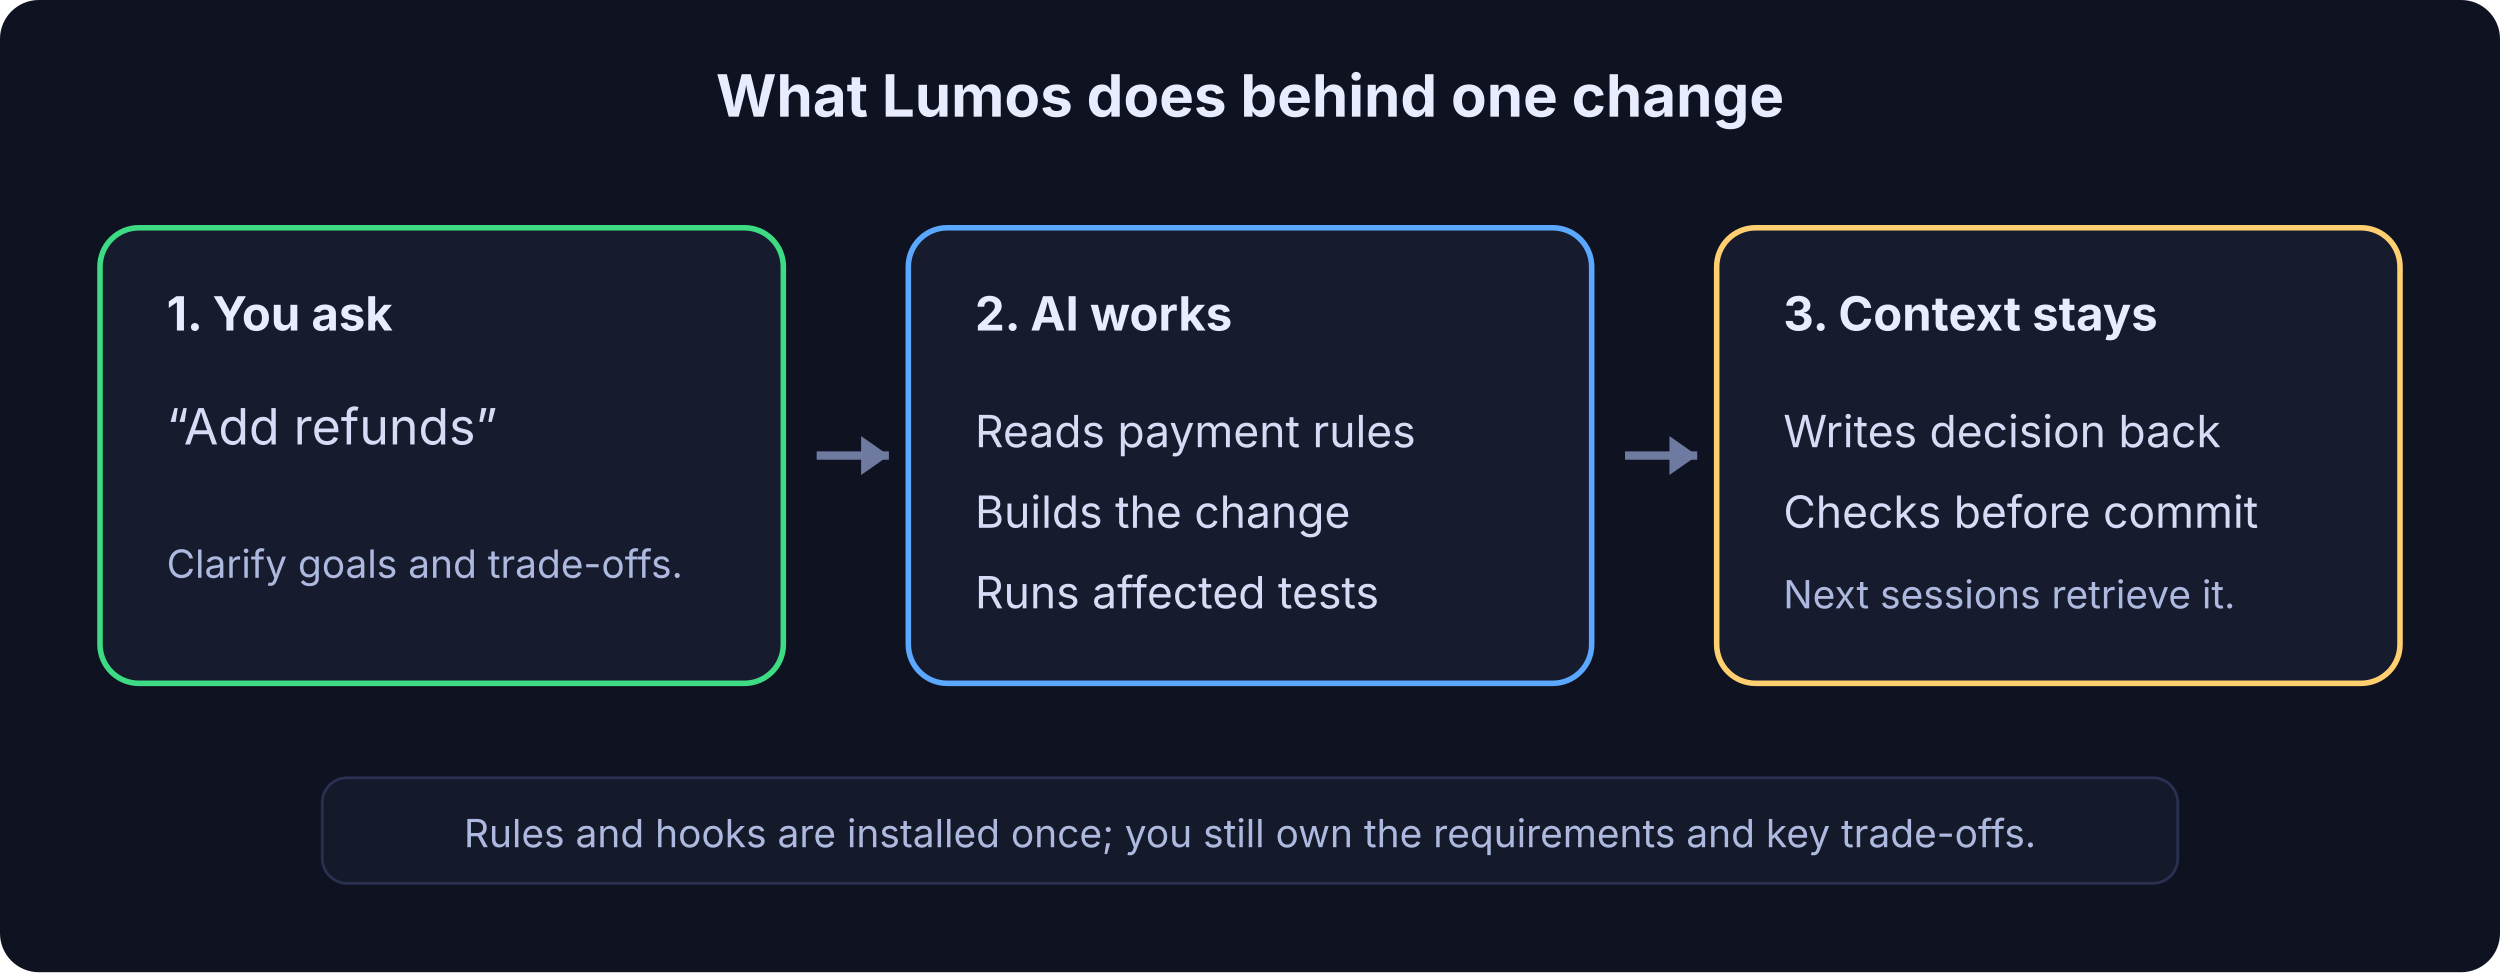
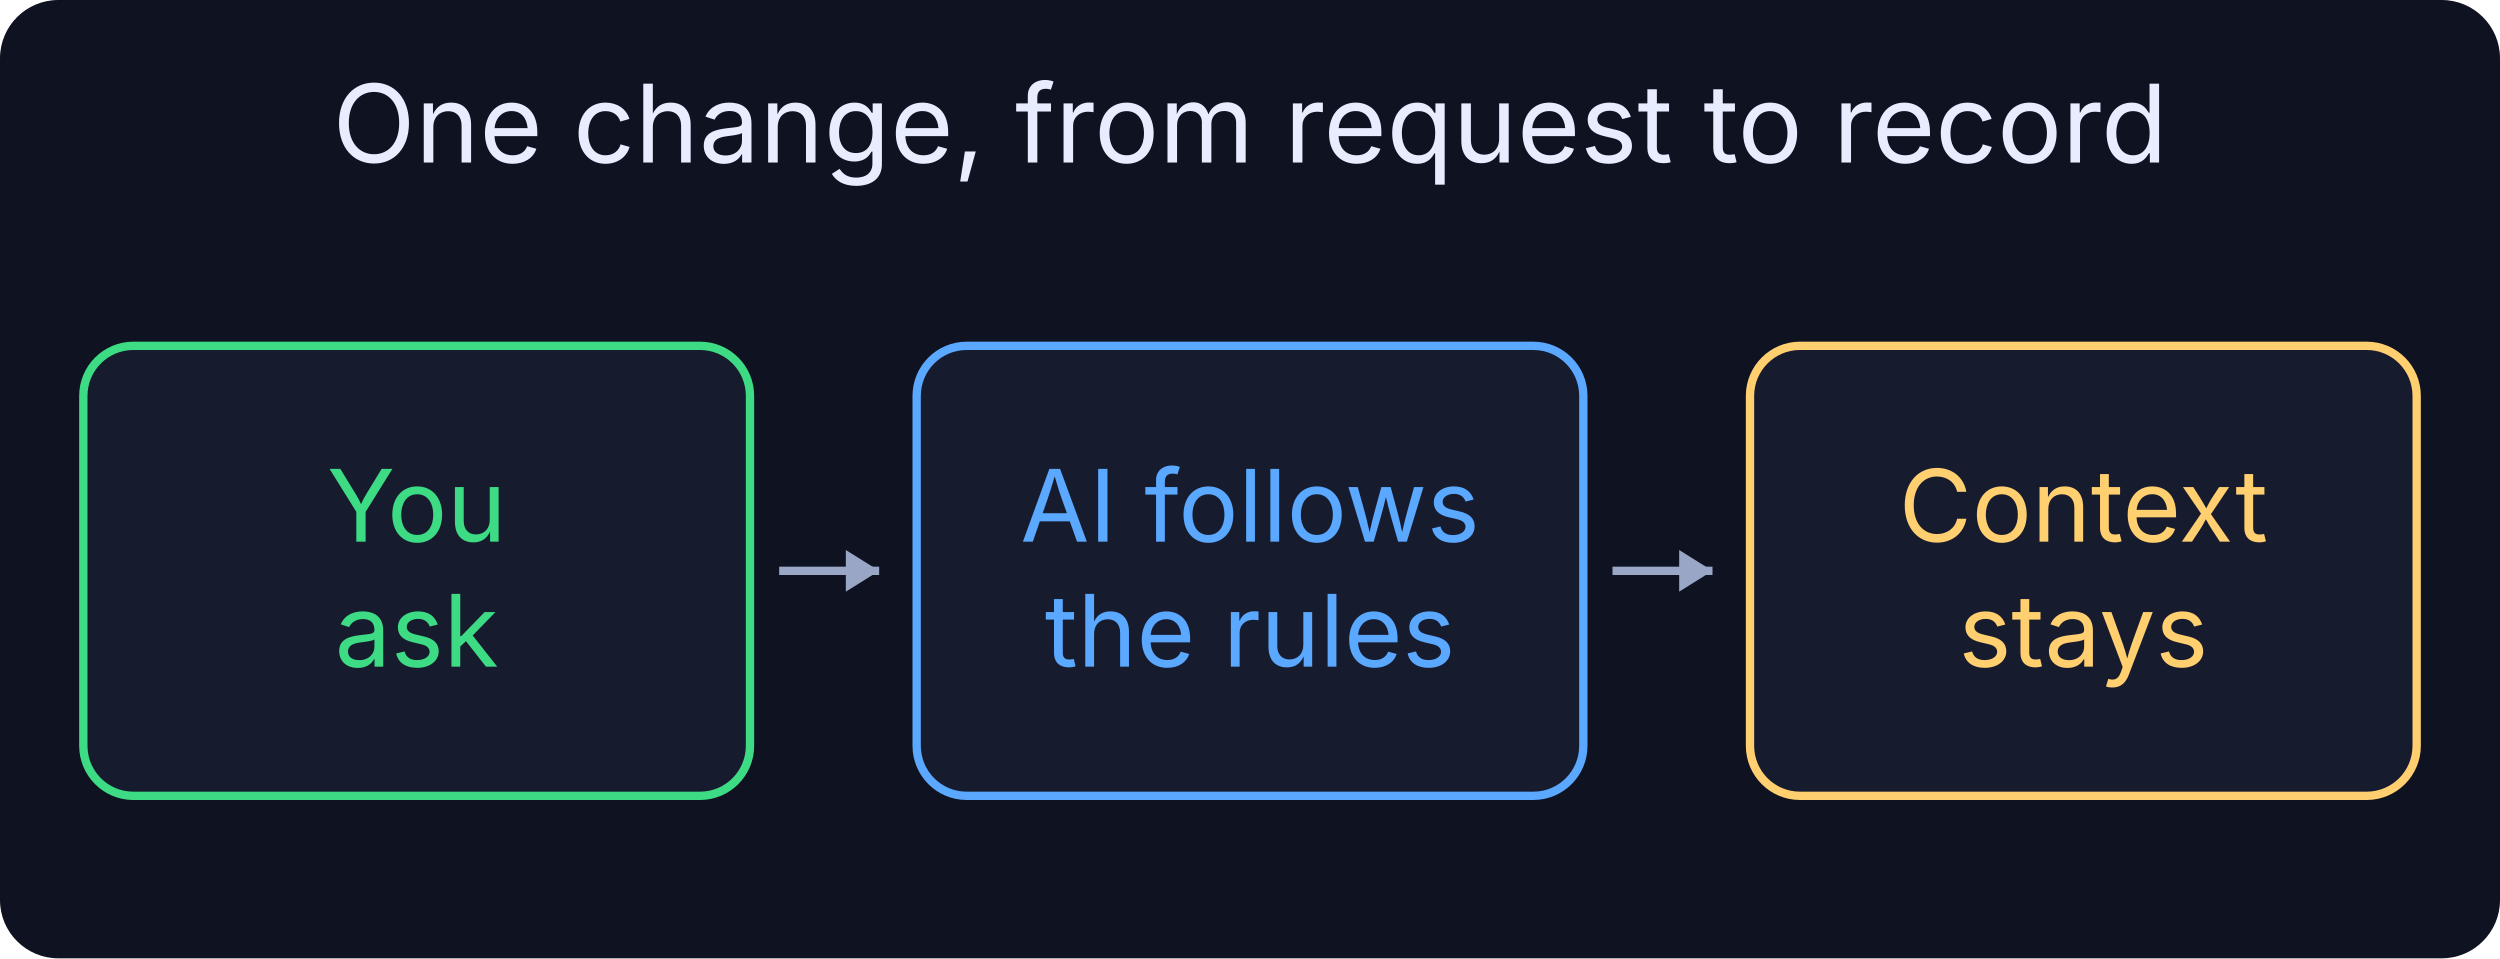
- <svg xmlns="http://www.w3.org/2000/svg" viewBox="0 0 900 350" width="900" height="350" role="img" aria-labelledby="title desc">
-   <style>.h{font-family:Inter,-apple-system,BlinkMacSystemFont,"Segoe UI",sans-serif;fill:#e8ecff;font-weight:700}.n{font-family:Inter,-apple-system,BlinkMacSystemFont,"Segoe UI",sans-serif;fill:#d6dcf5}.s{font-family:Inter,-apple-system,BlinkMacSystemFont,"Segoe UI",sans-serif;fill:#aeb9df}</style>
-   <rect width="900" height="350" rx="14" fill="#0f1220" />
-   <text class="h" x="450" y="42" text-anchor="middle" font-size="21">What Lumos does behind one change</text>
-   <g>
-     <rect x="36" y="82" width="246" height="164" rx="14" fill="#171b2e" stroke="#3ddc84" stroke-width="2" />
-     <text class="h" x="60" y="119" font-size="17" fill="#3ddc84">1. You ask</text>
-     <text class="n" x="60" y="160" font-size="18">“Add refunds”</text>
-     <text class="s" x="60" y="208" font-size="14">Clarify goals and trade-offs.</text>
+ <svg xmlns="http://www.w3.org/2000/svg" width="600" height="230" viewBox="0 0 600 230" role="img" aria-labelledby="title desc">
+   <rect width="600" height="230" rx="14" fill="#0f1220" />
+   <g font-family="Inter, 'PingFang TC', 'Microsoft JhengHei', system-ui, sans-serif">
+     <text x="300" y="39" text-anchor="middle" font-size="26" fill="#e8ecff">One change, from request to record</text>
+     <rect x="20" y="83" width="160" height="108" rx="12" fill="#171b2e" stroke="#3ddc84" stroke-width="2" />
+     <text x="100" y="130" text-anchor="middle" font-size="24" fill="#3ddc84">You</text>
+     <text x="100" y="160" text-anchor="middle" font-size="24" fill="#3ddc84">ask</text>
+     <rect x="220" y="83" width="160" height="108" rx="12" fill="#171b2e" stroke="#5aa8ff" stroke-width="2" />
+     <text x="300" y="130" text-anchor="middle" font-size="24" fill="#5aa8ff">AI follows</text>
+     <text x="300" y="160" text-anchor="middle" font-size="24" fill="#5aa8ff">the rules</text>
+     <rect x="420" y="83" width="160" height="108" rx="12" fill="#171b2e" stroke="#ffcf70" stroke-width="2" />
+     <text x="500" y="130" text-anchor="middle" font-size="24" fill="#ffcf70">Context</text>
+     <text x="500" y="160" text-anchor="middle" font-size="24" fill="#ffcf70">stays</text>
+     <path d="M187 137h24" stroke="#99a6c5" stroke-width="2" />
+     <path d="M211 137l-8 -5v10z" fill="#99a6c5" />
+     <path d="M387 137h24" stroke="#99a6c5" stroke-width="2" />
+     <path d="M411 137l-8 -5v10z" fill="#99a6c5" />
  </g>
-   <path d="M 294 164 H 320" stroke="#6f7aa0" stroke-width="3" />
-   <path d="M 320 164 l-10 -7 v14z" fill="#6f7aa0" />
-   <g>
-     <rect x="327" y="82" width="246" height="164" rx="14" fill="#171b2e" stroke="#5aa8ff" stroke-width="2" />
-     <text class="h" x="351" y="119" font-size="17" fill="#5aa8ff">2. AI works</text>
-     <text class="n" x="351" y="161" font-size="16">Reads payment rules</text>
-     <text class="n" x="351" y="190" font-size="16">Builds the change</text>
-     <text class="n" x="351" y="219" font-size="16">Runs affected tests</text>
-   </g>
-   <path d="M 585 164 H 611" stroke="#6f7aa0" stroke-width="3" />
-   <path d="M 611 164 l-10 -7 v14z" fill="#6f7aa0" />
-   <g>
-     <rect x="618" y="82" width="246" height="164" rx="14" fill="#171b2e" stroke="#ffcf70" stroke-width="2" />
-     <text class="h" x="642" y="119" font-size="17" fill="#ffcf70">3. Context stays</text>
-     <text class="n" x="642" y="161" font-size="16">Writes decision back</text>
-     <text class="n" x="642" y="190" font-size="16">Checks before commit</text>
-     <text class="s" x="642" y="219" font-size="14">Next sessions retrieve it.</text>
-   </g>
-   <rect x="116" y="280" width="668" height="38" rx="9" fill="#151a2b" stroke="#2a3050" />
-   <text class="s" x="450" y="305" text-anchor="middle" font-size="14">Rules and hooks are installed once; you still own the requirements and key trade-offs.</text>
</svg>
